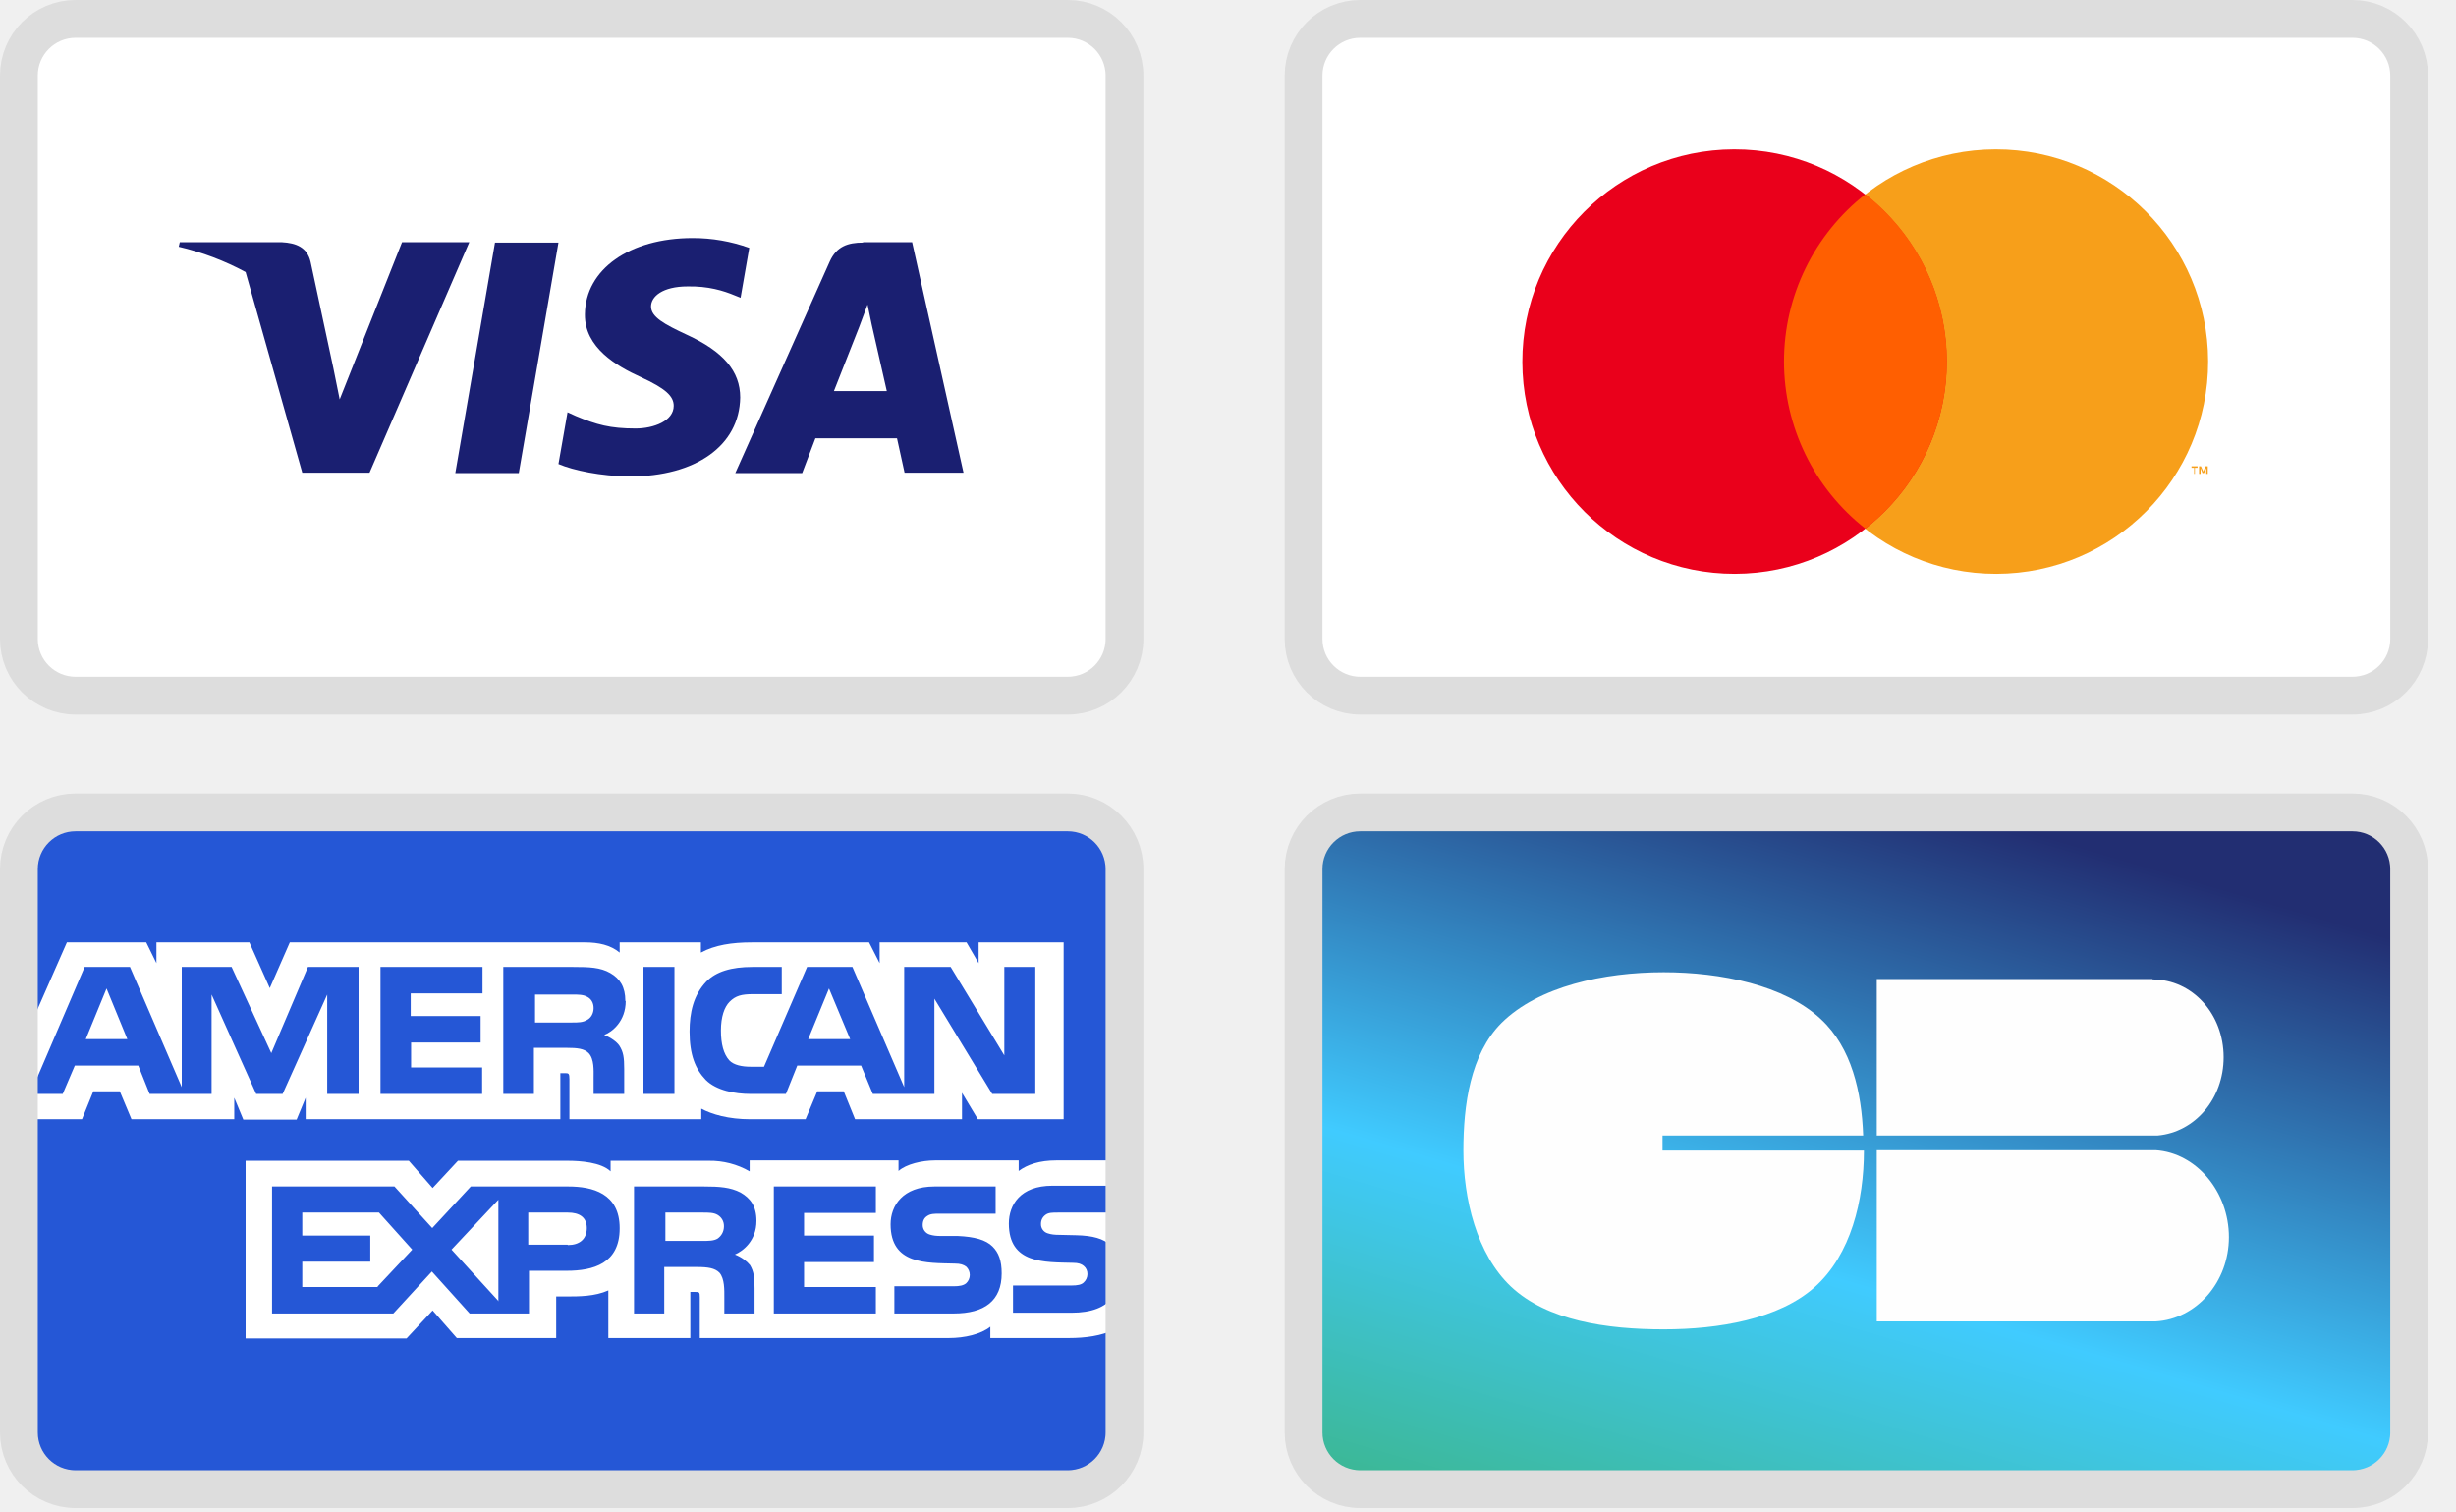
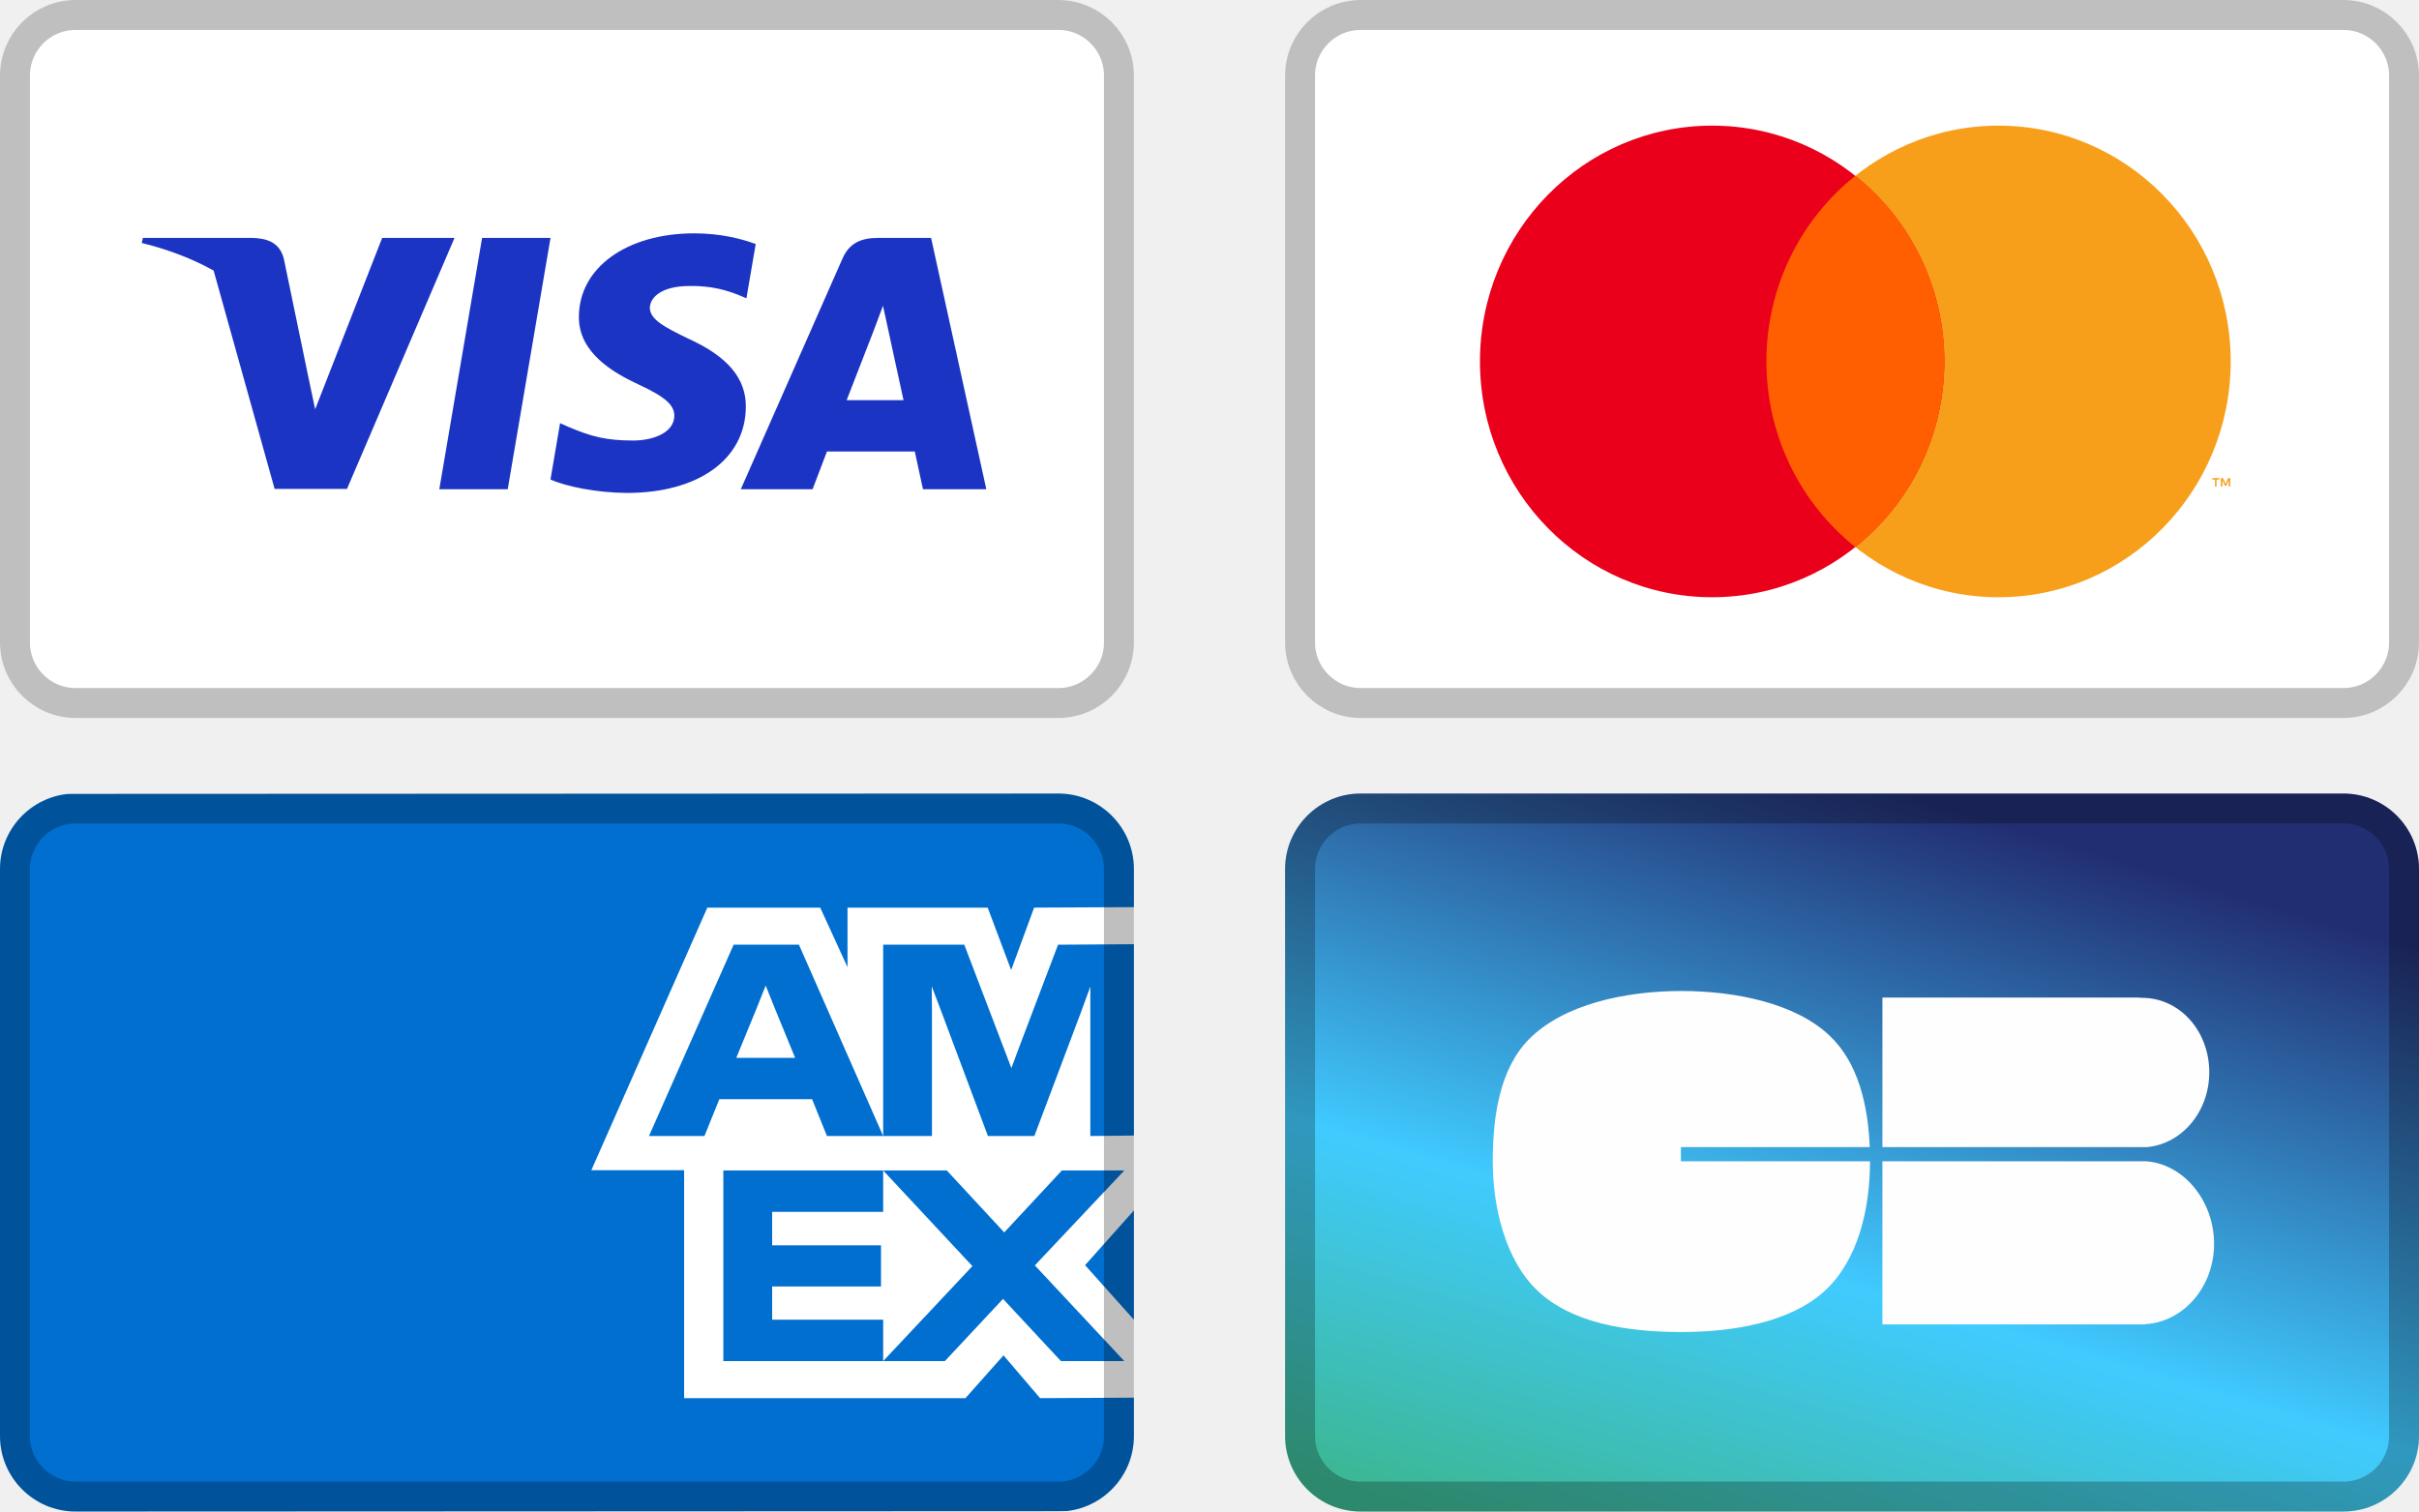
- <svg xmlns="http://www.w3.org/2000/svg" width="65" height="40" viewBox="0 0 65 40" fill="none">
-   <rect width="29.26" height="17.91" x="34.5" y=".5" fill="#fff" rx="1.5" />
-   <g fill-rule="evenodd" clip-rule="evenodd">
-     <path fill="#F79F1A" d="M58.43 12.54v-.2h-.06l-.06.14-.06-.14h-.05v.2h.04v-.15l.05.13h.04l.06-.13v.15h.04Zm-.34 0v-.16h.07v-.04H58v.04h.07v.16h.03Zm.35-2.98a5.61 5.61 0 1 1-11.23.02 5.61 5.61 0 0 1 11.23-.02Z" />
-     <path fill="#EA001B" d="M51.52 9.56a5.61 5.61 0 1 1-11.23.02 5.61 5.61 0 0 1 11.23-.02Z" />
-     <path fill="#FF5F01" d="M49.37 5.14a5.62 5.62 0 0 0 0 8.85 5.62 5.62 0 0 0 0-8.85Z" />
+ <svg xmlns="http://www.w3.org/2000/svg" width="64" height="40" viewBox="0 0 64 40" fill="none">
+   <g clip-path="url(#clip0_7623_49350)">
+     <rect width="30" height="19" rx="2" fill="white" />
+     <rect x="0.396" y="0.396" width="29.208" height="18.208" rx="1.604" stroke="black" stroke-opacity="0.25" stroke-width="0.792" />
+     <path d="M13.433 12.946H11.623L12.755 6.296H14.565L13.433 12.946Z" fill="#1C34C3" />
+     <path d="M19.994 6.458C19.637 6.324 19.071 6.175 18.37 6.175C16.583 6.175 15.324 7.081 15.316 8.375C15.302 9.33 16.218 9.861 16.903 10.179C17.603 10.505 17.841 10.717 17.841 11.007C17.834 11.453 17.275 11.658 16.754 11.658C16.032 11.658 15.644 11.552 15.056 11.304L14.818 11.198L14.564 12.691C14.989 12.875 15.771 13.038 16.583 13.045C18.482 13.045 19.719 12.153 19.733 10.774C19.741 10.017 19.257 9.437 18.214 8.963C17.581 8.658 17.193 8.453 17.193 8.142C17.201 7.859 17.521 7.569 18.236 7.569C18.824 7.555 19.256 7.689 19.584 7.824L19.748 7.894L19.994 6.458V6.458V6.458Z" fill="#1C34C3" />
+     <path fill-rule="evenodd" clip-rule="evenodd" d="M23.234 6.296H24.634L26.095 12.946H24.419C24.419 12.946 24.255 12.182 24.203 11.948H21.879C21.812 12.125 21.499 12.946 21.499 12.946H19.6L22.288 6.847C22.474 6.416 22.803 6.296 23.234 6.296ZM23.123 8.729C23.123 8.729 22.549 10.208 22.4 10.59H23.905C23.83 10.257 23.487 8.666 23.487 8.666L23.361 8.092C23.308 8.24 23.231 8.443 23.179 8.58C23.143 8.673 23.12 8.735 23.123 8.729Z" fill="#1C34C3" />
+     <path fill-rule="evenodd" clip-rule="evenodd" d="M8.338 10.831L10.111 6.296H12.025L9.18 12.939H7.266L5.652 7.16C5.096 6.851 4.46 6.603 3.75 6.43L3.78 6.296H6.692C7.087 6.31 7.407 6.43 7.511 6.855L8.144 9.91C8.144 9.91 8.144 9.911 8.144 9.911L8.338 10.831Z" fill="#1C34C3" />
+     <rect x="34" width="30" height="19" rx="2" fill="white" />
+     <rect x="34.396" y="0.396" width="29.208" height="18.208" rx="1.604" stroke="black" stroke-opacity="0.25" stroke-width="0.792" />
+     <path fill-rule="evenodd" clip-rule="evenodd" d="M59.006 12.875V12.653H58.949L58.883 12.806L58.817 12.653H58.759V12.875H58.8V12.708L58.862 12.852H58.904L58.965 12.707V12.875H59.006H59.006ZM58.643 12.875V12.691H58.716V12.653H58.529V12.691H58.603V12.875H58.643ZM59.018 9.565C59.018 13.011 56.268 15.805 52.875 15.805C49.483 15.805 46.733 13.011 46.733 9.565C46.733 6.119 49.483 3.325 52.876 3.325C56.268 3.325 59.018 6.119 59.018 9.565Z" fill="#F79F1A" />
+     <path fill-rule="evenodd" clip-rule="evenodd" d="M51.441 9.565C51.441 13.011 48.691 15.805 45.298 15.805C41.907 15.805 39.156 13.011 39.156 9.565C39.156 6.119 41.906 3.325 45.299 3.325C48.691 3.325 51.441 6.119 51.441 9.565V9.565Z" fill="#EA001B" />
+     <path fill-rule="evenodd" clip-rule="evenodd" d="M49.087 4.653C48.353 5.237 47.759 5.983 47.352 6.834C46.944 7.685 46.733 8.618 46.734 9.564C46.734 11.558 47.654 13.335 49.087 14.477C50.52 13.335 51.44 11.558 51.44 9.564C51.441 8.618 51.23 7.685 50.822 6.834C50.415 5.983 49.821 5.237 49.087 4.653Z" fill="#FF5F01" />
+     <g clip-path="url(#clip1_7623_49350)">
+       <rect y="21" width="30" height="19" rx="2" fill="white" />
+       <path d="M26.752 25.671L27.36 24.019L30 24.006V21L-0.083 21.013V40L30 39.987V36.987L27.518 37L26.55 35.867L25.543 37H18.1V30.968H15.645L18.714 24.019H21.701L22.423 25.595V24.019H26.132L26.752 25.671ZM24.657 26.766L24.651 26.101L24.904 26.766L26.138 30.063H27.366L28.607 26.766L28.847 26.108V30.063L30 30.051V24.987L27.993 25L27.018 27.57L26.758 28.266L26.493 27.57L25.512 25H23.366V30.063H24.657V26.766ZM21.879 30.063H23.366L21.138 25H19.41L17.17 30.063H18.638L19.031 29.089H21.486L21.879 30.063ZM20.005 26.715L20.258 26.082L20.512 26.715L21.037 27.994H19.48L20.005 26.715ZM19.138 30.975V36.019H23.366V34.924H20.429V34.044H23.309V32.956H20.429V32.07H23.366V30.975H19.138ZM28.069 36.019H29.746L27.379 33.487L29.746 30.975H28.094L26.569 32.614L25.05 30.975H23.366L25.727 33.506L23.366 36.019H24.999L26.537 34.373L28.069 36.019ZM28.708 33.481L30 34.924V32.032L28.708 33.481Z" fill="#006FCF" />
+     </g>
+     <rect x="0.396" y="21.396" width="29.208" height="18.208" rx="1.604" stroke="black" stroke-opacity="0.25" stroke-width="0.792" />
+     <rect x="34" y="21" width="30" height="19" rx="2" fill="url(#paint0_linear_7623_49350)" />
+     <rect x="34.396" y="21.396" width="29.208" height="18.208" rx="1.604" stroke="black" stroke-opacity="0.25" stroke-width="0.792" />
+     <path fill-rule="evenodd" clip-rule="evenodd" d="M44.472 30.356H49.468C49.423 29.261 49.171 28.133 48.408 27.408C47.499 26.545 45.907 26.225 44.484 26.225C43.004 26.225 41.366 26.576 40.452 27.502C39.664 28.3 39.494 29.584 39.494 30.737C39.494 31.945 39.827 33.351 40.682 34.16C41.591 35.021 43.064 35.25 44.484 35.25C45.864 35.25 47.359 34.992 48.263 34.174C49.164 33.357 49.475 31.982 49.475 30.737V30.732H44.472V30.356ZM49.803 30.732V35.048H56.752V35.042C57.769 34.986 58.578 34.057 58.578 32.916C58.578 31.775 57.769 30.786 56.752 30.73V30.732H49.803ZM56.673 26.406C57.664 26.406 58.451 27.277 58.451 28.377C58.451 29.418 57.729 30.268 56.81 30.356H49.803V26.399H56.454C56.495 26.394 56.543 26.398 56.589 26.401C56.618 26.404 56.647 26.406 56.673 26.406Z" fill="#FEFEFE" />
  </g>
-   <rect width="29.26" height="17.91" x="34.5" y=".5" stroke="#DDD" rx="1.5" />
-   <rect width="29.26" height="17.91" x="34.5" y="21.5" fill="url(#a)" rx="1.5" />
-   <path fill="#FEFEFE" fill-rule="evenodd" d="M44.01 30.05h5.3c-.04-1.14-.3-2.32-1.12-3.08-.96-.9-2.65-1.24-4.16-1.24-1.58 0-3.31.37-4.29 1.34-.83.83-1.01 2.18-1.01 3.38 0 1.27.35 2.74 1.26 3.6.96.9 2.53 1.13 4.04 1.13 1.46 0 3.05-.27 4-1.12.96-.86 1.3-2.3 1.3-3.6v-.01H44v-.4Zm5.66.4v4.52h7.38c1.08-.06 1.94-1.04 1.94-2.23 0-1.2-.86-2.23-1.94-2.3h-7.38Zm7.3-4.53c1.05 0 1.88.91 1.88 2.06 0 1.1-.76 1.98-1.74 2.07h-7.44v-4.14h7.3Z" clip-rule="evenodd" />
-   <rect width="29.26" height="17.91" x="34.5" y="21.5" stroke="#DDD" rx="1.5" />
-   <rect width="29.26" height="17.91" x=".5" y=".5" fill="#fff" rx="1.5" />
-   <g fill="#1A1F71">
-     <path d="M13.73 12.52h-1.68l1.05-6.1h1.68l-1.05 6.1ZM19.83 6.56a4.4 4.4 0 0 0-1.5-.26c-1.67 0-2.84.83-2.85 2.02-.01.88.84 1.37 1.48 1.66.65.3.87.5.87.76 0 .4-.53.6-1.01.6-.67 0-1.03-.1-1.58-.33l-.22-.1-.24 1.37c.4.17 1.12.32 1.88.33 1.76 0 2.91-.82 2.93-2.09 0-.7-.45-1.22-1.41-1.66-.6-.28-.95-.47-.95-.75 0-.26.3-.53.97-.53.54-.01.94.11 1.25.24l.15.06.23-1.32Z" />
-     <path fill-rule="evenodd" d="M22.84 6.41h1.3l1.36 6.1h-1.56l-.2-.91h-2.16l-.35.92h-1.77l2.5-5.6c.18-.4.48-.5.88-.5Zm-.1 2.24-.67 1.7h1.4l-.4-1.76-.11-.53a30.97 30.97 0 0 1-.22.59ZM4.76 6.41h2.7c.37.02.67.13.76.52l.6 2.8.17.84 1.65-4.16h1.78l-2.64 6.1H8L6.5 7.2a7.13 7.13 0 0 0-1.77-.67l.03-.13Z" clip-rule="evenodd" />
-   </g>
-   <rect width="29.26" height="17.91" x=".5" y=".5" stroke="#DDD" rx="1.5" />
-   <rect width="29.26" height="17.91" x=".5" y="21.5" fill="#2557D6" rx="1.5" />
-   <path fill="#fff" fill-rule="evenodd" d="M.79 29.62h1.38l.3-.74h.7l.31.74H6.2v-.57l.24.58h1.41l.24-.58v.57h6.74V28.4h.13c.09 0 .11.01.11.16v1.06h3.49v-.28c.28.15.72.28 1.3.28h1.46l.31-.74h.7l.3.74h2.83v-.7l.42.7h2.27v-4.68H25.9v.55l-.32-.55h-2.3v.55l-.28-.55h-3.1c-.53 0-.98.07-1.35.27v-.27H16.4v.27c-.24-.2-.56-.27-.92-.27H7.67l-.53 1.21-.54-1.21H4.14v.55l-.27-.55h-2.1l-.98 2.23v2.45Zm8.7-.67h-.83v-2.63l-1.18 2.63h-.7L5.6 26.32v2.63H3.96l-.3-.75H1.98l-.32.75H.8l1.44-3.36h1.2l1.37 3.18v-3.18h1.32l1.05 2.28.97-2.28h1.34v3.36ZM3.37 27.5l-.55-1.34-.55 1.34h1.1Zm9.4 1.45h-2.7v-3.36h2.7v.7h-1.9v.6h1.85v.7h-1.84v.66h1.88v.7Zm3.79-2.46c0 .54-.36.82-.57.9.18.07.33.18.4.28.11.17.13.32.13.62v.66h-.81v-.42c0-.2.02-.5-.13-.66-.12-.12-.3-.14-.59-.14h-.86v1.22h-.81v-3.36h1.85c.42 0 .72.01.98.16s.4.37.4.74Zm-1.02.5c-.11.07-.24.07-.4.07h-.98v-.74h1c.13 0 .28 0 .38.06.1.05.17.15.17.3 0 .14-.07.26-.17.31Zm2.31 1.96h-.82v-3.36h.82v3.36Zm9.55 0h-1.14l-1.53-2.52v2.52H23.1l-.31-.75H21.1l-.3.75h-.95c-.39 0-.89-.09-1.17-.37-.28-.29-.43-.67-.43-1.28 0-.5.1-.96.44-1.32.26-.27.67-.39 1.22-.39h.78v.72h-.76c-.3 0-.46.04-.62.2-.14.14-.23.4-.23.76s.07.62.22.79c.12.13.35.17.56.17h.36l1.14-2.64h1.2l1.37 3.18v-3.18h1.23l1.42 2.34v-2.34h.82v3.36Zm-4.9-1.45-.56-1.34-.55 1.34h1.11Zm6.96 6.81c-.2.29-.58.43-1.1.43h-1.55v-.72h1.55c.15 0 .26-.02.32-.08a.3.3 0 0 0 .1-.22.27.27 0 0 0-.1-.22c-.06-.05-.14-.08-.28-.08-.76-.02-1.7.03-1.7-1.04 0-.49.3-1 1.15-1h1.6v-.67h-1.49c-.45 0-.77.11-1 .28v-.28h-2.21c-.35 0-.77.1-.97.28v-.28h-3.94V31a2.1 2.1 0 0 0-1.08-.28h-2.6V31c-.25-.24-.8-.28-1.14-.28h-2.9l-.67.72-.63-.72H6.5v4.7h4.26l.69-.74.64.73h2.63v-1.1h.26c.35 0 .76 0 1.12-.16v1.26h2.17v-1.22h.1c.14 0 .15 0 .15.14v1.08h6.59c.42 0 .85-.1 1.1-.3v.3h2.08c.44 0 .86-.06 1.19-.22v-.87Zm-13.06-1.8c0 .93-.7 1.12-1.4 1.12H14v1.13h-1.57l-1-1.11-1.02 1.11H7.2V31.4h3.24l1 1.1 1.02-1.1h2.58c.64 0 1.36.18 1.36 1.1ZM10 34.06H8v-.67H9.8v-.69H8v-.61h2.03l.88.98-.92.98Zm3.2.38-1.25-1.37 1.24-1.32v2.69Zm1.82-1.5h-1.04v-.85h1.05c.3 0 .5.12.5.41 0 .3-.2.45-.5.45Zm5.46-1.54h2.7v.7h-1.9v.6h1.85v.7h-1.85v.66h1.9v.7h-2.7V31.4Zm-1.03 1.8c.18.07.32.18.4.28.1.17.12.32.12.62v.66h-.8v-.42c0-.2.01-.5-.13-.66-.12-.12-.3-.15-.6-.15h-.86v1.23h-.8V31.4h1.85c.41 0 .7.02.97.16.26.15.42.36.42.75 0 .53-.36.8-.57.89Zm-.46-.42c-.1.06-.24.06-.4.06h-.98v-.75h1c.14 0 .28 0 .38.06.1.06.17.16.17.3 0 .15-.07.26-.17.33Zm7.28.21c.16.16.24.37.24.71 0 .72-.45 1.06-1.27 1.06h-1.57v-.72h1.57c.15 0 .26-.02.33-.08a.3.3 0 0 0 0-.44c-.07-.05-.15-.08-.3-.08-.75-.02-1.7.03-1.7-1.04 0-.49.32-1 1.16-1h1.62v.72h-1.48c-.15 0-.24 0-.33.06-.08.05-.12.13-.12.24a.26.26 0 0 0 .18.25c.09.03.18.04.31.04h.44c.44.02.74.1.92.28Zm3.2-.9H28c-.15 0-.25 0-.33.06-.08.06-.12.14-.12.24a.25.25 0 0 0 .18.25c.09.03.18.04.31.04l.44.01c.44.01.73.09.91.27l.08.09v-.96Z" clip-rule="evenodd" />
-   <rect width="29.26" height="17.91" x=".5" y="21.5" stroke="#DDD" rx="1.5" />
  <defs>
-     <linearGradient id="a" x1="42.21" x2="36.06" y1="18.61" y2="39.42" gradientUnits="userSpaceOnUse">
+     <linearGradient id="paint0_linear_7623_49350" x1="42.137" y1="18.594" x2="35.895" y2="39.461" gradientUnits="userSpaceOnUse">
      <stop stop-color="#222E72" />
-       <stop offset=".59" stop-color="#40CBFF" />
+       <stop offset="0.592" stop-color="#40CBFF" />
      <stop offset="1" stop-color="#3CB792" />
    </linearGradient>
+     <clipPath id="clip0_7623_49350">
+       <rect width="64" height="40" fill="white" />
+     </clipPath>
+     <clipPath id="clip1_7623_49350">
+       <rect y="21" width="30" height="19" rx="2" fill="white" />
+     </clipPath>
  </defs>
</svg>
